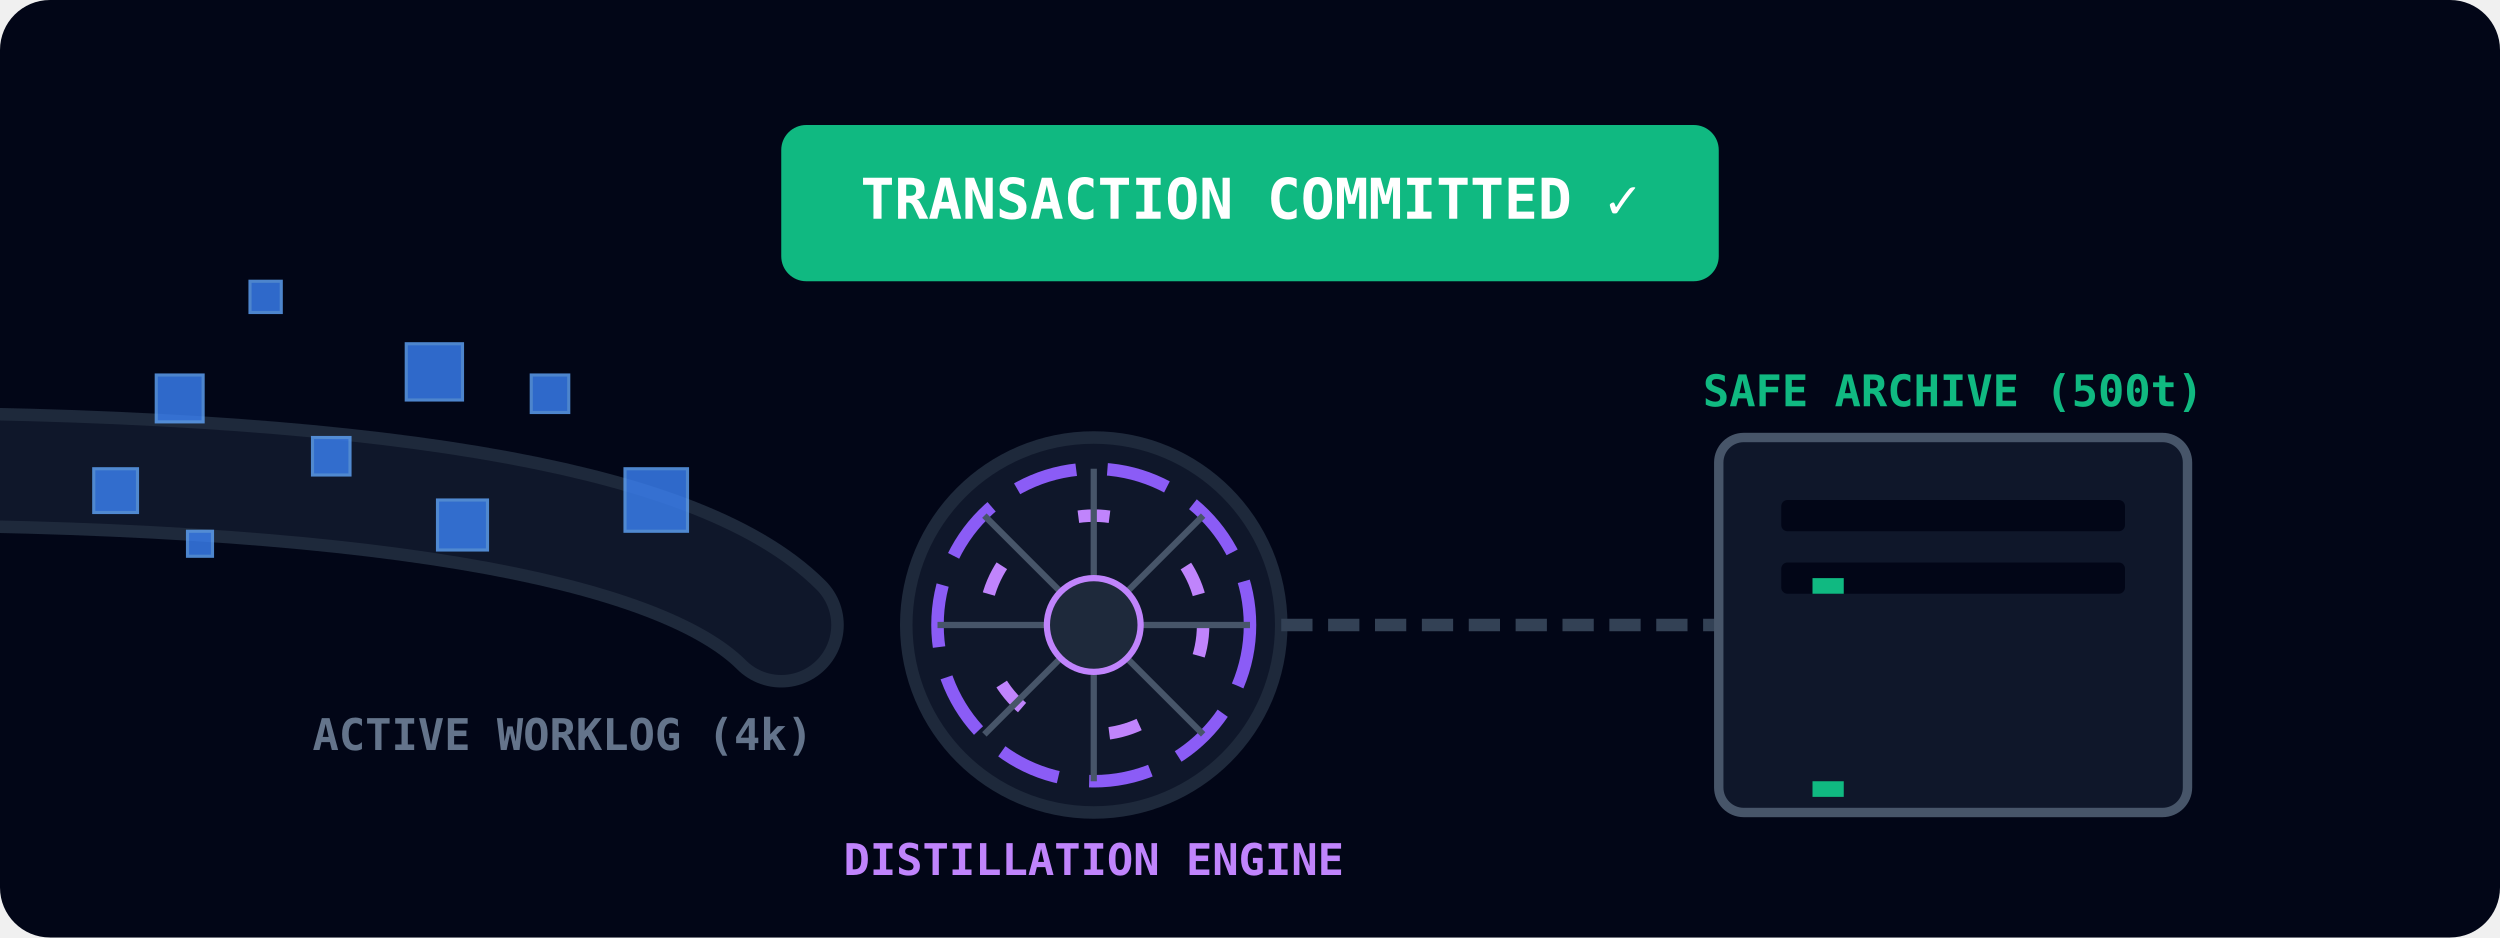
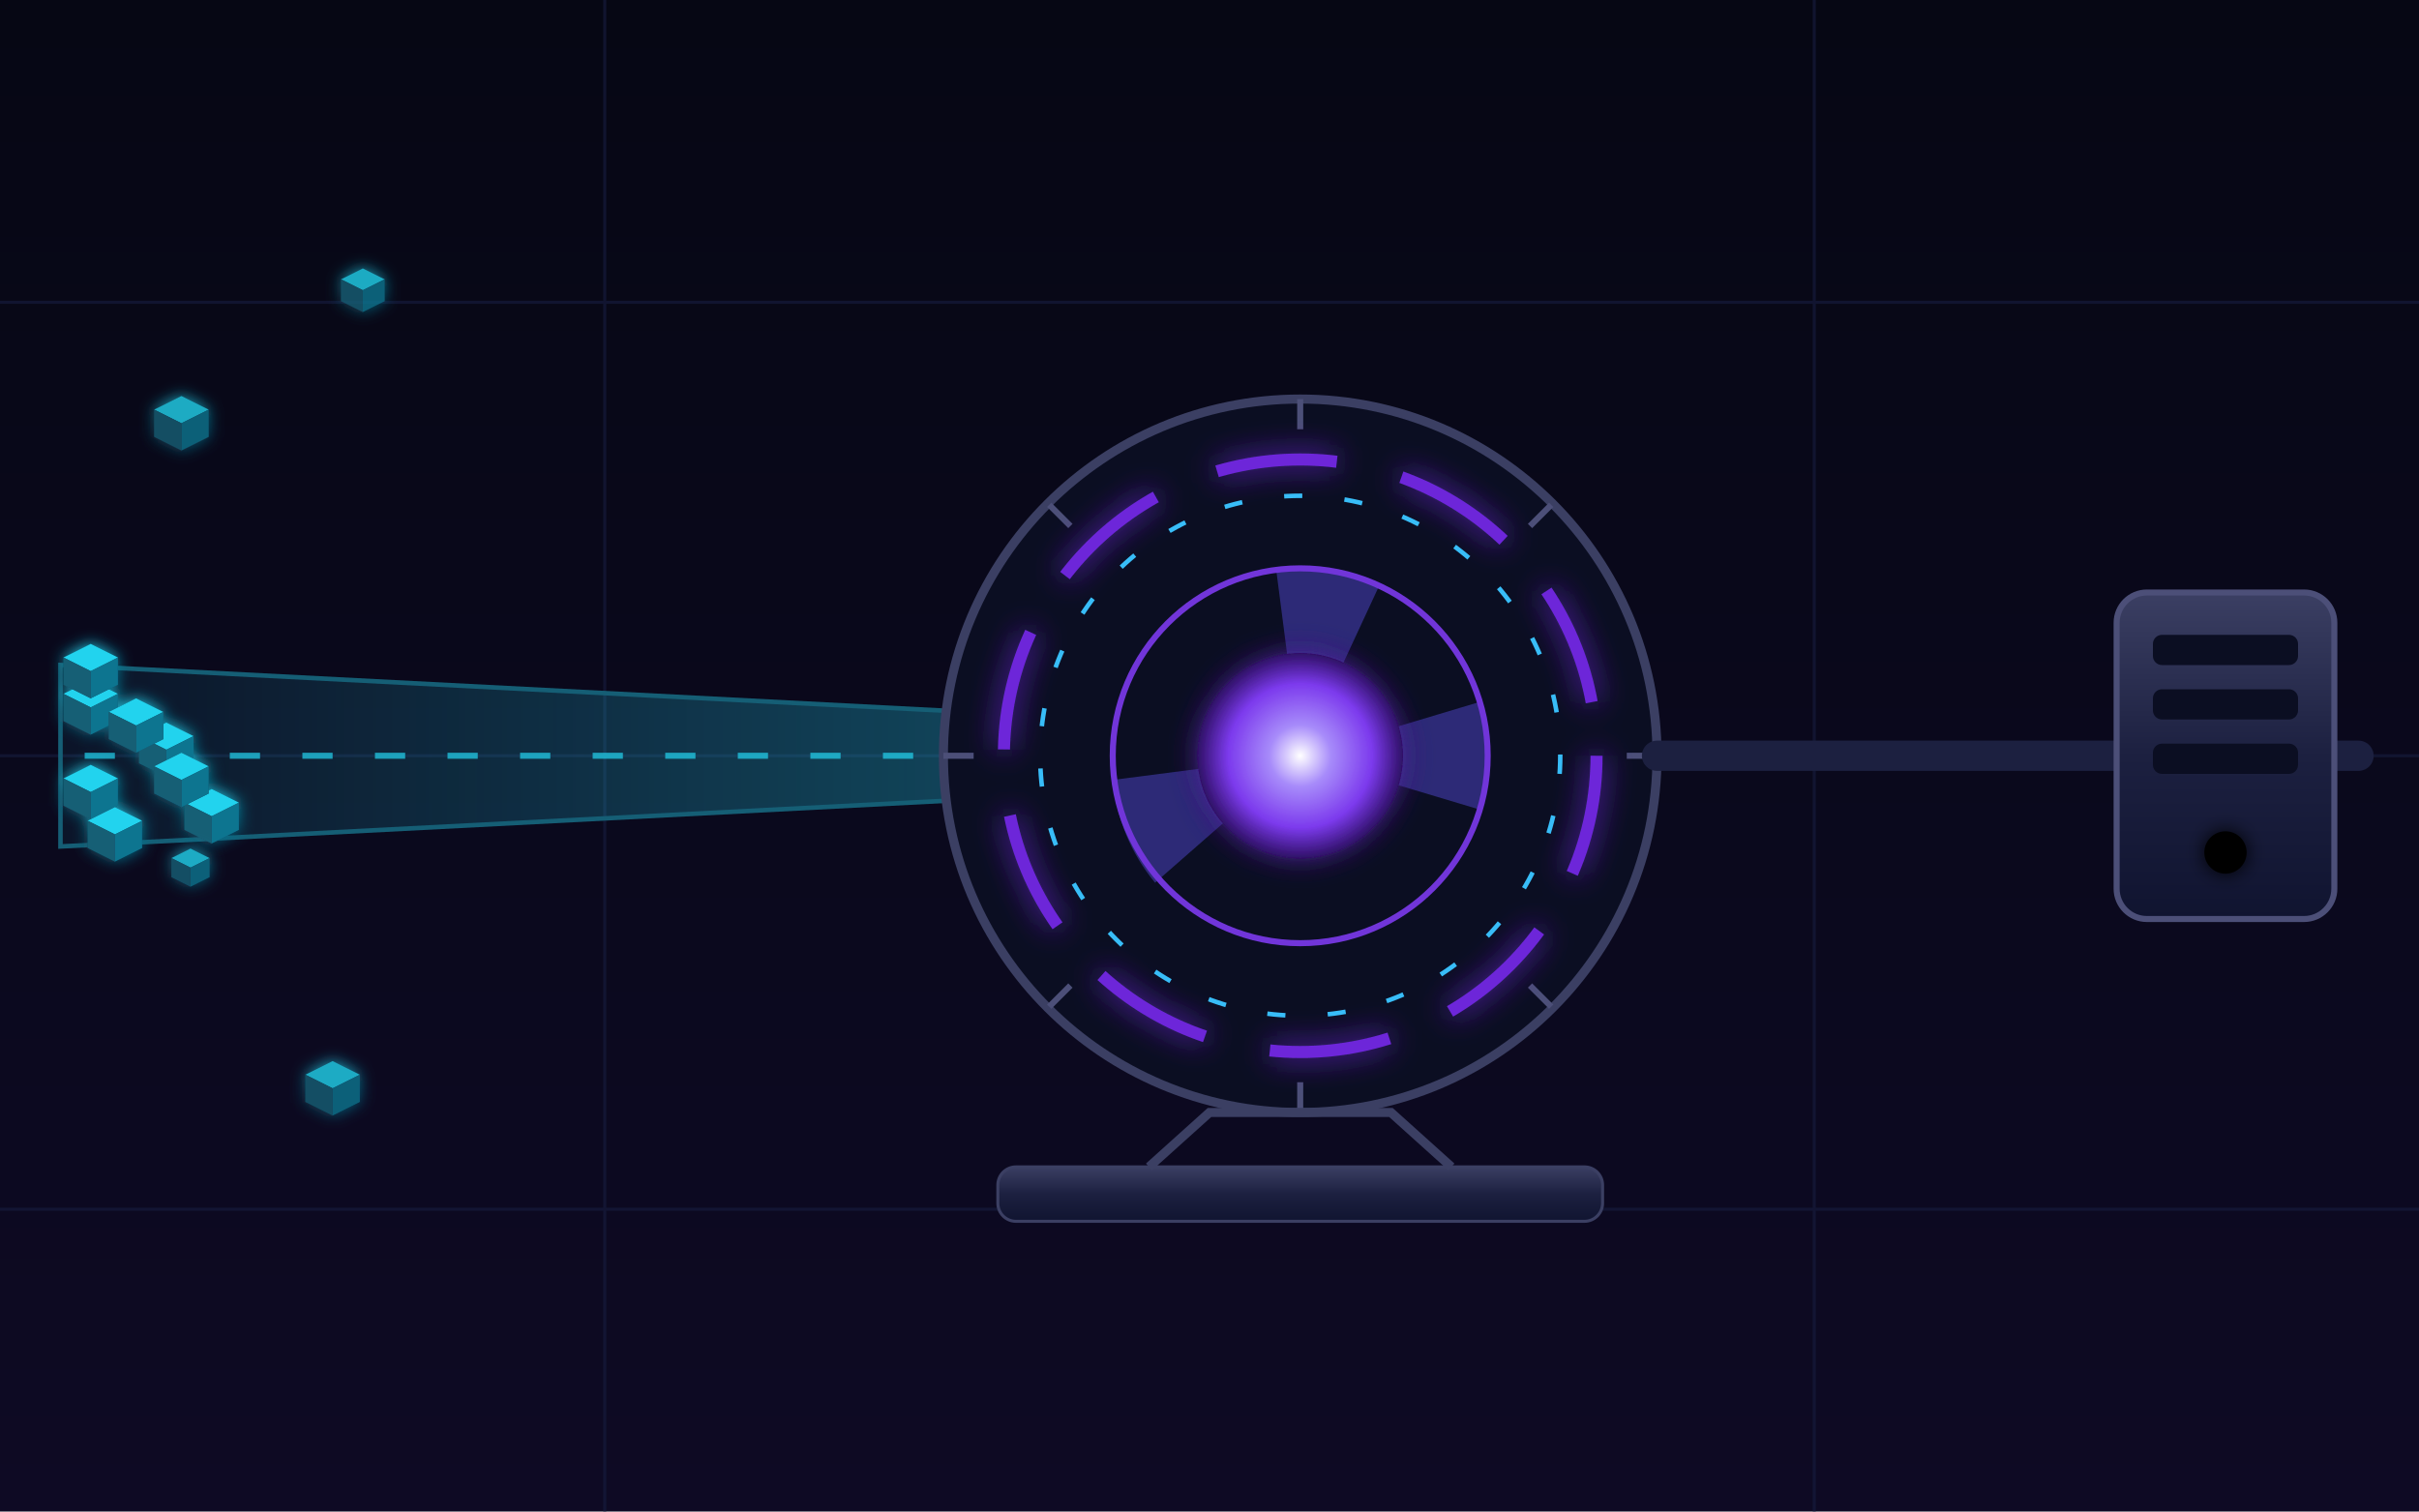
- <svg xmlns="http://www.w3.org/2000/svg" viewBox="0 0 800 300" width="100%" height="100%">
+ <svg xmlns="http://www.w3.org/2000/svg" viewBox="0 0 800 500" role="img" aria-label="Transactional Memory Compression">
+   <style>
+     /* Master transaction: 10s. intake/distill → append → verify → truncate → commit */
+ 
+     /* Cubes stream continuously; parent group handles the Truncate vaporization */
+     .cube { animation: intake 2.5s linear infinite; }
+     @keyframes intake {
+       0%   { transform: translate(0,0) scale(1); opacity: 0; }
+       8%   { opacity: 1; }
+       70%  { transform: translate(230px, 0) scale(.75); opacity: 1; }
+       100% { transform: translate(330px, 0) scale(.1); opacity: 0; }
+     }
+     .stream-stage { animation: truncate 10s linear infinite; }
+     @keyframes truncate {
+       0%,68%  { opacity: 1; filter: blur(0px); }
+       80%,92% { opacity: 0; filter: blur(14px); }
+       97%,100%{ opacity: 1; filter: blur(0px); }
+     }
+     .centrifuge-outer { transform-box: fill-box; transform-origin: center; animation: rotCW 6s linear infinite; }
+     .centrifuge-blades { transform-box: fill-box; transform-origin: center; animation: rotCCW 1.6s linear infinite; }
+     @keyframes rotCW  { to { transform: rotate(360deg); } }
+     @keyframes rotCCW { to { transform: rotate(-360deg); } }
+ 
+     .core { transform-box: fill-box; transform-origin: center; animation: coreLife 10s ease-in-out infinite; }
+     @keyframes coreLife {
+       0%   { transform: scale(.15); opacity: .2; }
+       35%  { transform: scale(.7);  opacity: .7; }
+       50%  { transform: scale(1);   opacity: 1; }
+       72%  { transform: scale(1);   opacity: 1; }
+       78%  { transform: scale(1.25); opacity: 1; }   /* commit pulse */
+       95%  { transform: scale(1);   opacity: 1; }
+       100% { transform: scale(.15); opacity: .2; }
+     }
+     .scan-beam { opacity: 0; animation: scan 10s linear infinite; }
+     @keyframes scan {
+       0%,52% { opacity: 0; transform: translateX(-60px); }
+       55%    { opacity: 1; transform: translateX(-60px); }
+       68%    { opacity: 1; transform: translateX(60px); }
+       70%,100% { opacity: 0; transform: translateX(60px); }
+     }
+     .verify-ring { fill: none; stroke: #22ff88; stroke-width: 3; transform-box: fill-box; transform-origin: center;
+       opacity: 0; animation: verifyOK 10s ease-out infinite; }
+     @keyframes verifyOK {
+       0%,69% { opacity: 0; transform: scale(.5); }
+       71%    { opacity: 1; transform: scale(.7); }
+       82%    { opacity: 0; transform: scale(1.8); }
+       100%   { opacity: 0; }
+     }
+     .commit-seal { opacity: 0; transform-box: fill-box; transform-origin: center; animation: seal 10s ease infinite; }
+     @keyframes seal {
+       0%,76% { opacity: 0; transform: scale(.3) rotate(-90deg); }
+       80%,94%{ opacity: 1; transform: scale(1) rotate(0deg); }
+       98%,100%{ opacity: 0; transform: scale(.3) rotate(-90deg); }
+     }
+     .energy-line { stroke-dasharray: 10 14; animation: dashFlow .8s linear infinite; }
+     @keyframes dashFlow { to { stroke-dashoffset: -24; } }
+     .status-lamp { animation: lampCycle 10s linear infinite; }
+     @keyframes lampCycle {
+       0%,50%  { fill: #22d3ee; } 51%,69% { fill: #ffb020; }
+       70%,96% { fill: #22ff88; } 97%,100%{ fill: #22d3ee; }
+     }
+     .ring-tick { animation: rotCW 20s linear infinite; transform-box: fill-box; transform-origin: center; }
+     .exhaust { opacity: 0; animation: exhaustPuff 10s ease-out infinite; }
+     @keyframes exhaustPuff {
+       0%,74% { opacity: 0; transform: translateY(0) scale(.5); }
+       78% { opacity: .8; } 90% { opacity: 0; transform: translateY(-40px) scale(1.6); }
+       100% { opacity: 0; }
+     }
+   </style>
  <defs>
-     <style>
-       @keyframes suckIn {
-         0% { transform: translate(0, 0) scale(1) rotate(0deg); opacity: 1; }
-         40% { transform: translate(150px, 80px) scale(0.1) rotate(360deg); opacity: 0; }
-         100% { opacity: 0; }
-       }
-       @keyframes centrifugeSpin {
-         0% { transform: rotate(0deg) scale(1); }
-         30% { transform: rotate(720deg) scale(1.1); filter: drop-shadow(0 0 20px #8b5cf6); }
-         50% { transform: rotate(1440deg) scale(1); filter: drop-shadow(0 0 5px #8b5cf6); }
-         100% { transform: rotate(1440deg) scale(1); }
-       }
-       @keyframes coreGlow {
-         0%, 35% { r: 0; opacity: 0; }
-         40% { r: 15; opacity: 1; fill: #ffffff; filter: drop-shadow(0 0 30px #ffffff); }
-         50%, 100% { r: 25; opacity: 1; fill: #10b981; filter: drop-shadow(0 0 20px #10b981); }
-       }
-       @keyframes scanLaser {
-         0%, 55% { transform: translateX(0); opacity: 0; }
-         60% { opacity: 1; }
-         75% { transform: translateX(80px); opacity: 1; }
-         80%, 100% { opacity: 0; transform: translateX(80px); }
-       }
-       @keyframes vaporization {
-         0%, 80% { opacity: 1; filter: none; }
-         85% { opacity: 0.5; filter: blur(5px); transform: translateY(-10px); }
-         100% { opacity: 0; filter: blur(10px); transform: translateY(-20px); }
-       }
-       @keyframes commitFlash {
-         0%, 85% { opacity: 0; }
-         90%, 95% { opacity: 1; }
-         100% { opacity: 0; }
-       }
- 
-       .bg { fill: #020617; }
-       .tube { fill: none; stroke: #1e293b; stroke-width: 40; stroke-linecap: round; }
-       .tube-inner { fill: none; stroke: #0f172a; stroke-width: 32; stroke-linecap: round; }
-       .data-cube { fill: #3b82f6; stroke: #60a5fa; stroke-width: 1; opacity: 0.8; }
-       
-       .centrifuge-ring { fill: none; stroke: #8b5cf6; stroke-width: 4; stroke-dasharray: 20 10; }
-       .centrifuge-hub { fill: #1e293b; stroke: #c084fc; stroke-width: 2; }
-       
-       .scan-line { stroke: #10b981; stroke-width: 4; stroke-linecap: round; filter: drop-shadow(0 0 8px #10b981); }
-       
-       .disk-drive { fill: #0f172a; stroke: #475569; stroke-width: 3; rx: 8; }
-       .disk-slot { fill: #020617; rx: 2; }
-     </style>
+     <linearGradient id="bg3" x1="0" y1="0" x2="0" y2="1">
+       <stop offset="0" stop-color="#060714" />
+       <stop offset="1" stop-color="#0e0a24" />
+     </linearGradient>
+     <radialGradient id="coreGrad" cx=".5" cy=".5" r=".5">
+       <stop offset="0" stop-color="#ffffff" />
+       <stop offset=".3" stop-color="#a78bfa" />
+       <stop offset=".7" stop-color="#7c3aed" />
+       <stop offset="1" stop-color="#2e1065" />
+     </radialGradient>
+     <linearGradient id="hull" x1="0" y1="0" x2="0" y2="1">
+       <stop offset="0" stop-color="#3b3f63" />
+       <stop offset=".5" stop-color="#1c2040" />
+       <stop offset="1" stop-color="#101430" />
+     </linearGradient>
+     <linearGradient id="tube" x1="0" y1="0" x2="1" y2="0">
+       <stop offset="0" stop-color="#22d3ee" stop-opacity=".06" />
+       <stop offset="1" stop-color="#22d3ee" stop-opacity=".3" />
+     </linearGradient>
+     <filter id="glowP" x="-80%" y="-80%" width="260%" height="260%">
+       <feGaussianBlur stdDeviation="5" result="b" />
+       <feMerge>
+         <feMergeNode in="b" />
+         <feMergeNode in="SourceGraphic" />
+       </feMerge>
+     </filter>
+     <filter id="glowCy" x="-60%" y="-60%" width="220%" height="220%">
+       <feGaussianBlur stdDeviation="2.5" result="b" />
+       <feMerge>
+         <feMergeNode in="b" />
+         <feMergeNode in="SourceGraphic" />
+       </feMerge>
+     </filter>
+     <filter id="glowGr" x="-60%" y="-60%" width="220%" height="220%">
+       <feGaussianBlur stdDeviation="3" result="b" />
+       <feMerge>
+         <feMergeNode in="b" />
+         <feMergeNode in="SourceGraphic" />
+       </feMerge>
+     </filter>
+     <g id="dcube">
+       <polygon points="0,-9 9,-4.5 9,4.5 0,9 -9,4.5 -9,-4.5" fill="#164e63" />
+       <polygon points="0,-9 9,-4.5 0,0 -9,-4.5" fill="#22d3ee" />
+       <polygon points="0,0 9,-4.5 9,4.5 0,9" fill="#0e7490" />
+       <polygon points="0,0 -9,-4.5 -9,4.5 0,9" fill="#155e75" />
+     </g>
  </defs>
-   <rect width="800" height="300" class="bg" rx="16" />
-   <g style="animation: vaporization 12s infinite;">
-     <path d="M -50 150 Q 200 150 250 200" class="tube" />
-     <path d="M -50 150 Q 200 150 250 200" class="tube-inner" />
-     <g transform="translate(50, 100)">
-       <rect x="0" y="20" width="15" height="15" class="data-cube" style="animation: suckIn 12s infinite 0.1s;" />
-       <rect x="30" y="-10" width="10" height="10" class="data-cube" style="animation: suckIn 12s infinite 0.3s;" />
-       <rect x="50" y="40" width="12" height="12" class="data-cube" style="animation: suckIn 12s infinite 0.5s;" />
-       <rect x="80" y="10" width="18" height="18" class="data-cube" style="animation: suckIn 12s infinite 0.2s;" />
-       <rect x="-20" y="50" width="14" height="14" class="data-cube" style="animation: suckIn 12s infinite 1.1s;" />
-       <rect x="10" y="70" width="8" height="8" class="data-cube" style="animation: suckIn 12s infinite 1.3s;" />
-       <rect x="90" y="60" width="16" height="16" class="data-cube" style="animation: suckIn 12s infinite 1.5s;" />
-       <rect x="120" y="20" width="12" height="12" class="data-cube" style="animation: suckIn 12s infinite 2.1s;" />
-       <rect x="150" y="50" width="20" height="20" class="data-cube" style="animation: suckIn 12s infinite 2.3s;" />
+   <rect width="800" height="500" fill="url(#bg3)" />
+   <g stroke="#151a3a" stroke-width="1" opacity=".7">
+     <path d="M0 100 H800 M0 250 H800 M0 400 H800 M200 0 V500 M600 0 V500" />
+   </g>
+   <g class="stream-stage">
+     <path d="M20 220 L330 236 L330 264 L20 280 Z" fill="url(#tube)" stroke="#155e75" stroke-width="1.5" />
+     <path class="energy-line" d="M28 250 H330" stroke="#22d3ee" stroke-width="2" fill="none" opacity=".7" />
+     <g filter="url(#glowCy)">
+       <use href="#dcube" class="cube" x="30" y="234" style="animation-delay:0s" />
+       <use href="#dcube" class="cube" x="30" y="262" style="animation-delay:-.4s" />
+       <use href="#dcube" class="cube" x="55" y="248" style="animation-delay:-.9s" />
+       <use href="#dcube" class="cube" x="30" y="222" style="animation-delay:-1.3s" />
+       <use href="#dcube" class="cube" x="70" y="270" style="animation-delay:-1.7s" />
+       <use href="#dcube" class="cube" x="45" y="240" style="animation-delay:-2.1s" />
+       <use href="#dcube" class="cube" x="60" y="258" style="animation-delay:-.65s" />
+       <use href="#dcube" class="cube" x="38" y="276" style="animation-delay:-1.95s" />
    </g>
-     <text x="100" y="240" fill="#64748b" font-family="monospace" font-size="14px" font-weight="bold">ACTIVE WORKLOG (4k)</text>
+     <g filter="url(#glowCy)" opacity=".8">
+       <use href="#dcube" x="60" y="140" />
+       <use href="#dcube" x="110" y="360" />
+       <use href="#dcube" x="150" y="120" transform="scale(.8)" />
+       <use href="#dcube" x="90" y="410" transform="scale(.7)" />
+     </g>
  </g>
-   <g transform="translate(350, 200)">
-     <circle cx="0" cy="0" r="60" fill="#0f172a" stroke="#1e293b" stroke-width="4" />
-     <g style="animation: centrifugeSpin 12s infinite cubic-bezier(0.4, 0, 0.2, 1); transform-origin: 0px 0px;">
-       <circle cx="0" cy="0" r="50" class="centrifuge-ring" />
-       <circle cx="0" cy="0" r="35" class="centrifuge-ring" style="stroke-dasharray: 10 30; stroke: #c084fc;" />
-       <path d="M -50 0 L 50 0 M 0 -50 L 0 50 M -35 -35 L 35 35 M -35 35 L 35 -35" stroke="#475569" stroke-width="2" />
-       <circle cx="0" cy="0" r="15" class="centrifuge-hub" />
+   <g transform="translate(430 250)">
+     <circle r="118" fill="#0b0e22" stroke="#3b3f63" stroke-width="3" />
+     <g class="ring-tick" stroke="#4c4f78" stroke-width="2">
+       <path d="M0 -118 v10 M0 118 v-10 M-118 0 h10 M118 0 h-10 M-83 -83 l7 7 M83 83 l-7 -7 M83 -83 l-7 7 M-83 83 l7 -7" />
    </g>
-     <text x="0" y="80" fill="#c084fc" font-family="monospace" font-size="14px" font-weight="bold" text-anchor="middle">DISTILLATION ENGINE</text>
+     <g class="centrifuge-outer">
+       <circle r="98" fill="none" stroke="#6d28d9" stroke-width="4" stroke-dasharray="40 22" filter="url(#glowP)" />
+       <circle r="86" fill="none" stroke="#38bdf8" stroke-width="1.5" stroke-dasharray="6 14" />
+     </g>
+     <g class="centrifuge-blades" opacity=".9">
+       <path d="M0 0 L60 -18 A62 62 0 0 1 60 18 Z" fill="#312e81" />
+       <path d="M0 0 L-48 42 A62 62 0 0 1 -62 8 Z" fill="#312e81" />
+       <path d="M0 0 L-8 -62 A62 62 0 0 1 26 -56 Z" fill="#312e81" />
+       <circle r="62" fill="none" stroke="#7c3aed" stroke-width="2" />
+     </g>
+     <circle class="core" r="34" fill="url(#coreGrad)" filter="url(#glowP)" />
+     <circle class="verify-ring" r="44" />
+     <g class="scan-beam">
+       <line x1="0" y1="-52" x2="0" y2="52" stroke="#22ff88" stroke-width="3" filter="url(#glowGr)" />
+       <line x1="0" y1="-52" x2="0" y2="52" stroke="#eafff3" stroke-width="1" />
+     </g>
+     <g class="commit-seal">
+       <circle r="16" fill="#052e16" stroke="#22ff88" stroke-width="3" filter="url(#glowGr)" />
+       <path d="M-7 0 l5 6 l10 -12" fill="none" stroke="#22ff88" stroke-width="3.5" stroke-linecap="round" stroke-linejoin="round" />
+     </g>
+     <g class="exhaust" fill="#a78bfa" opacity=".6">
+       <circle cx="-20" cy="-120" r="6" />
+       <circle cx="4" cy="-130" r="9" />
+       <circle cx="26" cy="-122" r="5" />
+     </g>
  </g>
-   <path d="M 410 200 L 550 200" fill="none" stroke="#334155" stroke-width="4" stroke-dasharray="10 5" />
-   <g transform="translate(550, 140)">
-     <rect x="0" y="0" width="150" height="120" class="disk-drive" />
-     <rect x="20" y="20" width="110" height="10" class="disk-slot" />
-     <rect x="20" y="40" width="110" height="10" class="disk-slot" />
-     <circle cx="75" cy="80" r="0" style="animation: coreGlow 12s infinite;" />
-     <g style="animation: scanLaser 12s infinite; transform-origin: center;">
-       <line x1="35" y1="50" x2="35" y2="110" class="scan-line" />
-       <rect x="30" y="45" width="10" height="5" fill="#10b981" />
-       <rect x="30" y="110" width="10" height="5" fill="#10b981" />
-     </g>
-     <text x="75" y="-10" fill="#10b981" font-family="monospace" font-size="14px" font-weight="bold" text-anchor="middle">SAFE ARCHIVE (500t)</text>
+   <g>
+     <path d="M548 250 H780" stroke="#1c2040" stroke-width="10" stroke-linecap="round" />
+     <path class="energy-line" d="M548 250 H780" stroke="#7c3aed" stroke-width="3" fill="none" filter="url(#glowP)" />
+     <rect x="700" y="196" width="72" height="108" rx="10" fill="url(#hull)" stroke="#4c4f78" stroke-width="2" />
+     <rect x="712" y="210" width="48" height="10" rx="3" fill="#0b0e22" />
+     <rect x="712" y="228" width="48" height="10" rx="3" fill="#0b0e22" />
+     <rect x="712" y="246" width="48" height="10" rx="3" fill="#0b0e22" />
+     <circle class="status-lamp" cx="736" cy="282" r="7" filter="url(#glowGr)" />
  </g>
-   <g style="animation: commitFlash 12s infinite;">
-     <rect x="250" y="40" width="300" height="50" rx="8" fill="#10b981" />
-     <text x="400" y="70" fill="#ffffff" font-family="monospace" font-size="18px" font-weight="bold" text-anchor="middle">TRANSACTION COMMITTED ✓</text>
-   </g>
+   <rect x="330" y="386" width="200" height="18" rx="6" fill="url(#hull)" stroke="#3b3f63" />
+   <path d="M380 386 L400 368 h60 l20 18" fill="none" stroke="#3b3f63" stroke-width="3" />
</svg>
